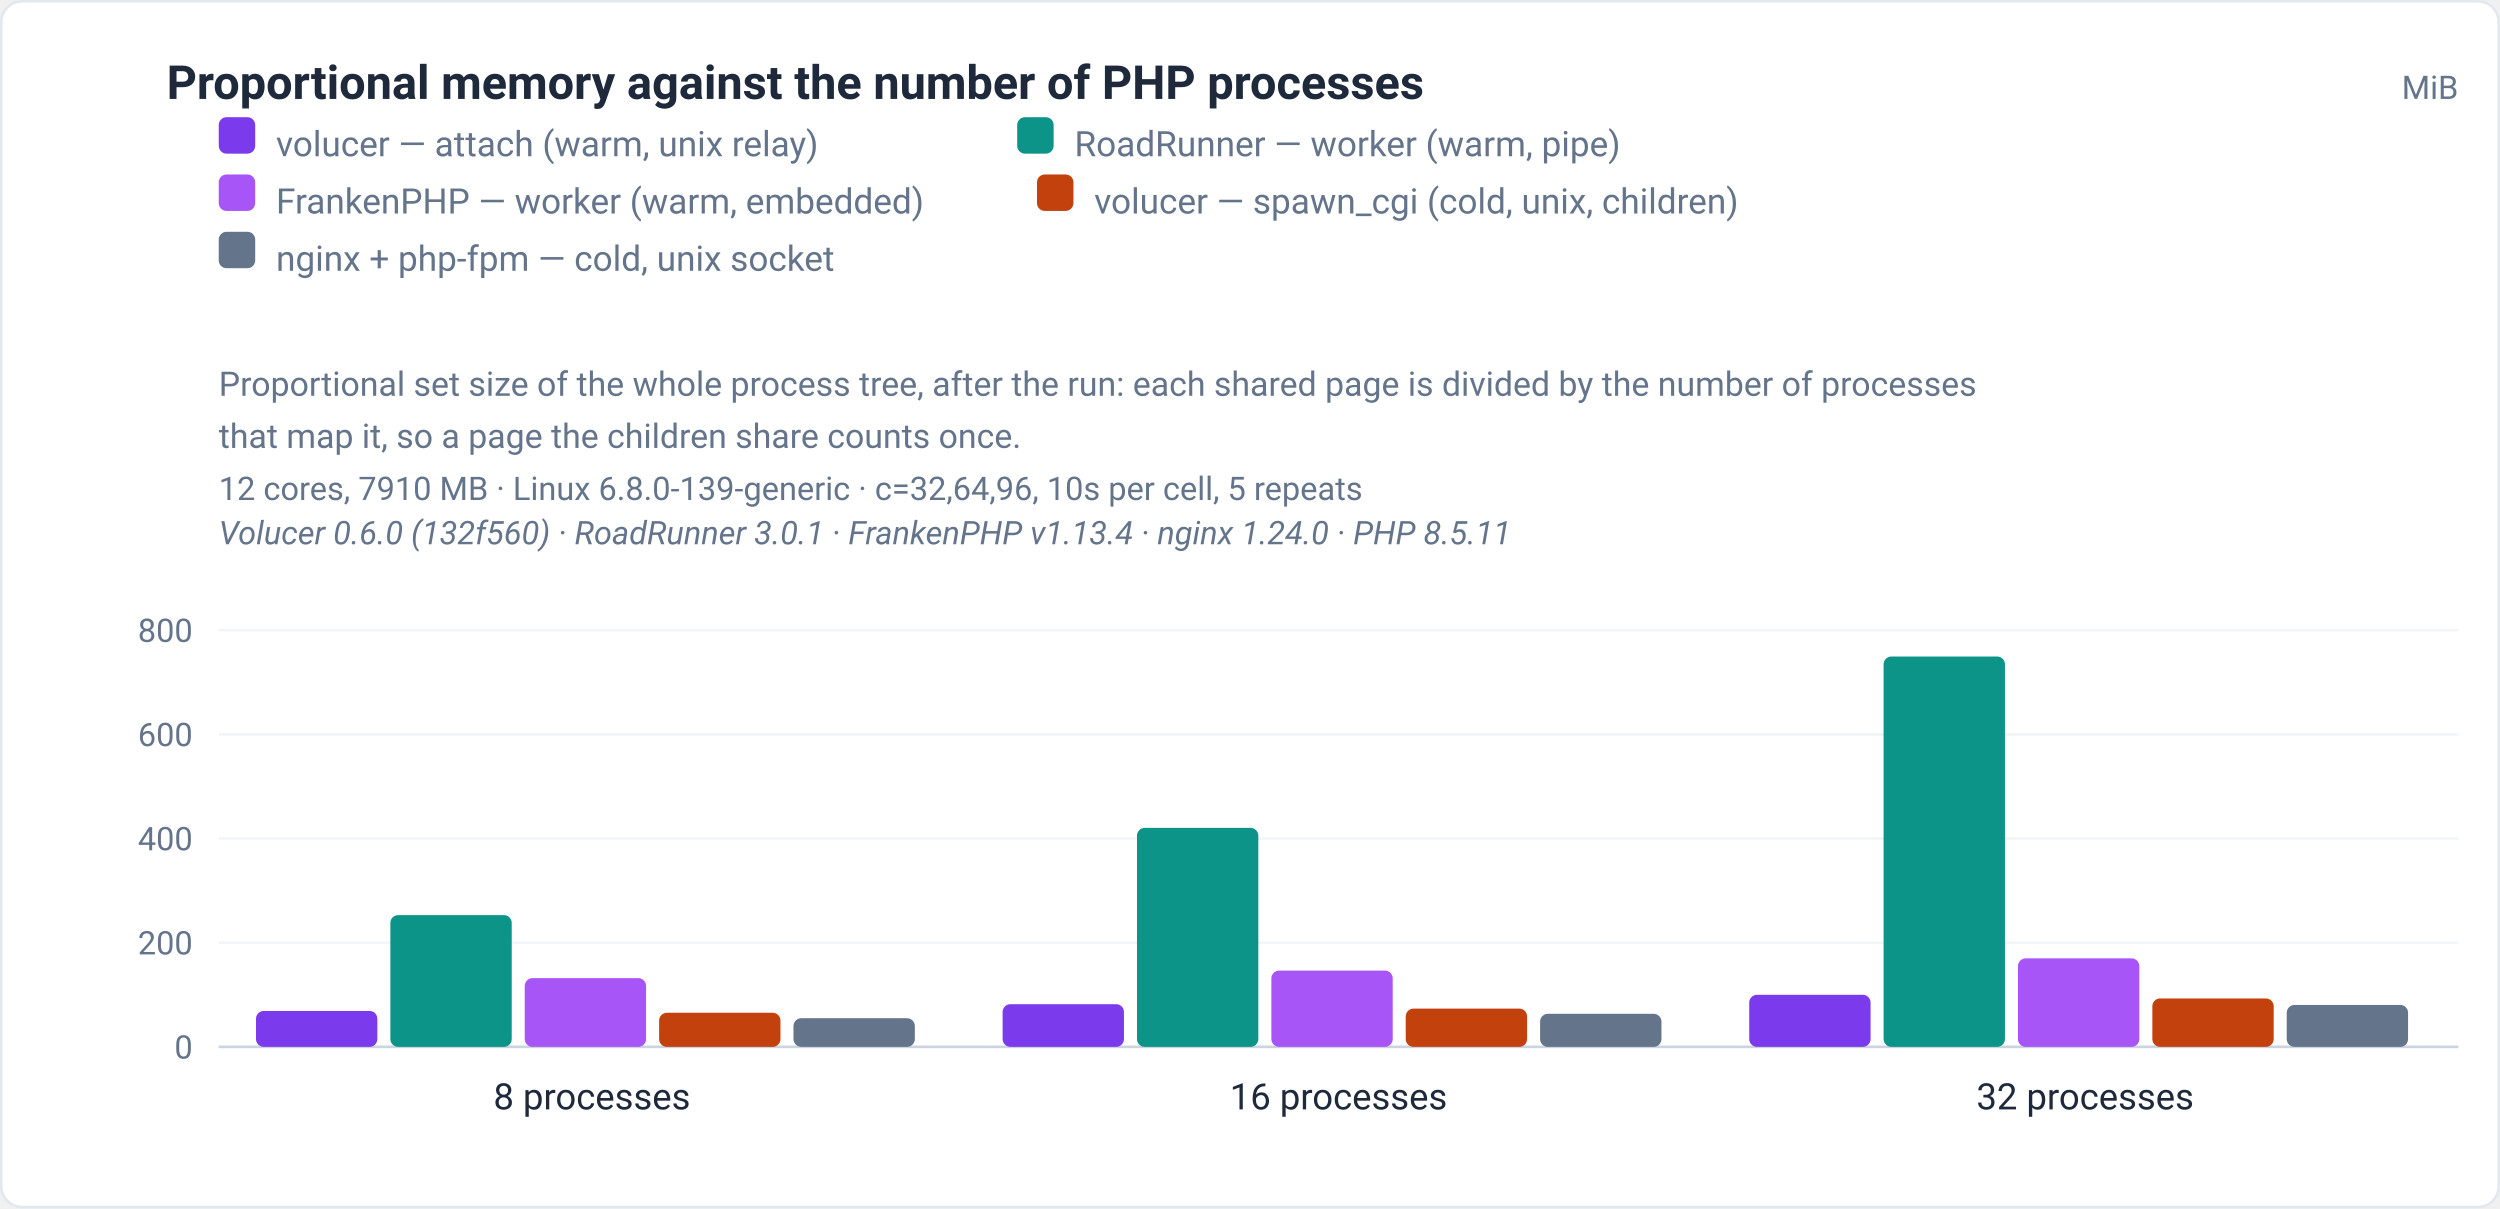
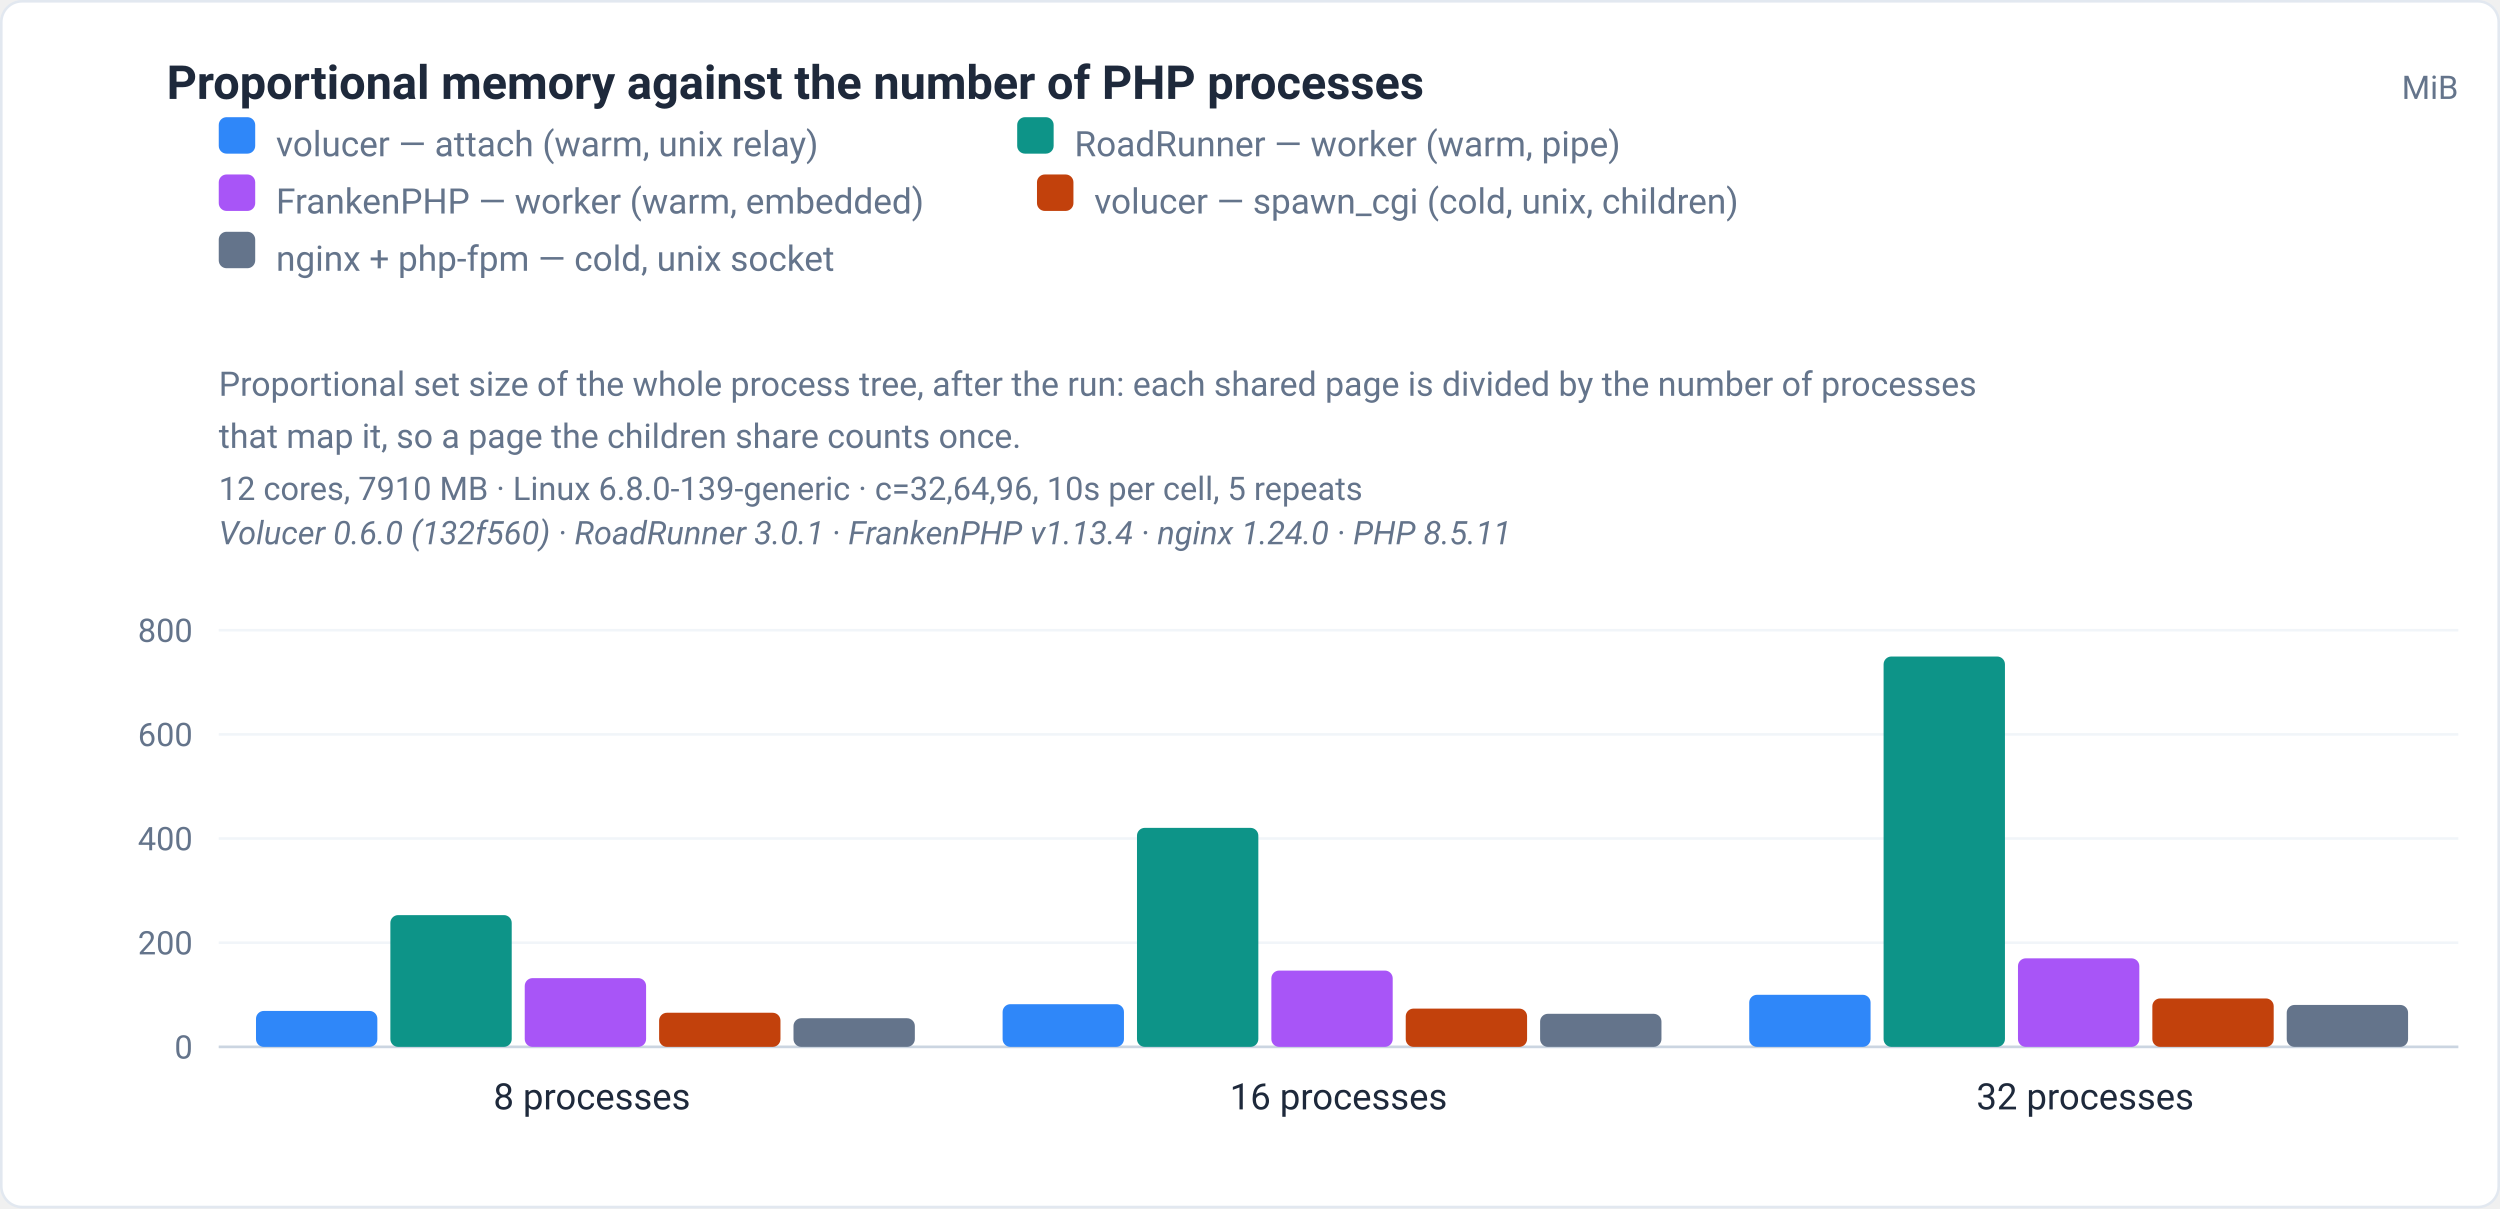
<svg xmlns="http://www.w3.org/2000/svg" width="960" height="464" viewBox="0 0 960 464" role="img" aria-label="Proportional memory against the number of PHP processes">
  <rect x="0.5" y="0.5" width="959" height="463" rx="8" fill="#ffffff" stroke="#e2e8f0" />
  <text x="64.0" y="38.0" font-family="-apple-system,BlinkMacSystemFont,'Segoe UI',Roboto,Helvetica,Arial,sans-serif" font-size="18" fill="#1e293b" text-anchor="start" font-weight="600">Proportional memory against the number of PHP processes</text>
-   <rect x="84.0" y="45.0" width="14" height="14" rx="3" fill="#7c3aed" />
+   <rect x="84.0" y="45.0" width="14" height="14" rx="3" fill="#2F87F9" />
  <text x="106.0" y="60.0" font-family="-apple-system,BlinkMacSystemFont,'Segoe UI',Roboto,Helvetica,Arial,sans-serif" font-size="13.5" fill="#64748b" text-anchor="start" font-weight="normal">volucer — attach (warm, unix relay)</text>
  <rect x="390.6" y="45.0" width="14" height="14" rx="3" fill="#0d9488" />
  <text x="412.6" y="60.0" font-family="-apple-system,BlinkMacSystemFont,'Segoe UI',Roboto,Helvetica,Arial,sans-serif" font-size="13.5" fill="#64748b" text-anchor="start" font-weight="normal">RoadRunner — worker (warm, pipe)</text>
  <rect x="84.0" y="67.0" width="14" height="14" rx="3" fill="#a855f7" />
  <text x="106.0" y="82.0" font-family="-apple-system,BlinkMacSystemFont,'Segoe UI',Roboto,Helvetica,Arial,sans-serif" font-size="13.5" fill="#64748b" text-anchor="start" font-weight="normal">FrankenPHP — worker (warm, embedded)</text>
  <rect x="398.2" y="67.0" width="14" height="14" rx="3" fill="#c2410c" />
  <text x="420.2" y="82.0" font-family="-apple-system,BlinkMacSystemFont,'Segoe UI',Roboto,Helvetica,Arial,sans-serif" font-size="13.5" fill="#64748b" text-anchor="start" font-weight="normal">volucer — spawn_cgi (cold, unix, children)</text>
  <rect x="84.0" y="89.0" width="14" height="14" rx="3" fill="#64748b" />
  <text x="106.0" y="104.0" font-family="-apple-system,BlinkMacSystemFont,'Segoe UI',Roboto,Helvetica,Arial,sans-serif" font-size="13.5" fill="#64748b" text-anchor="start" font-weight="normal">nginx + php-fpm — cold, unix socket</text>
  <text x="84.0" y="152.0" font-family="-apple-system,BlinkMacSystemFont,'Segoe UI',Roboto,Helvetica,Arial,sans-serif" font-size="13.0" fill="#64748b" text-anchor="start" font-weight="normal">Proportional set size of the whole process tree, after the run: each shared page is divided by the number of processes</text>
  <text x="84.0" y="172.0" font-family="-apple-system,BlinkMacSystemFont,'Segoe UI',Roboto,Helvetica,Arial,sans-serif" font-size="13.0" fill="#64748b" text-anchor="start" font-weight="normal">that map it, so a page the children share counts once.</text>
  <text x="84.0" y="192.0" font-family="-apple-system,BlinkMacSystemFont,'Segoe UI',Roboto,Helvetica,Arial,sans-serif" font-size="12.5" fill="#64748b" text-anchor="start" font-weight="normal">12 cores, 7910 MB · Linux 6.8.0-139-generic · c=32,64,96, 10s per cell, 5 repeats</text>
  <text x="84.0" y="209.0" font-family="-apple-system,BlinkMacSystemFont,'Segoe UI',Roboto,Helvetica,Arial,sans-serif" font-size="12.5" fill="#64748b" text-anchor="start" font-weight="normal" font-style="italic">Volucer 0.6.0 (132f560) · RoadRunner 3.0.1 · FrankenPHP v1.13.4 · nginx 1.24.0 · PHP 8.5.11</text>
  <line x1="84" y1="402.0" x2="944" y2="402.0" stroke="#f1f5f9" stroke-width="1" />
  <text x="74.0" y="406.5" font-family="-apple-system,BlinkMacSystemFont,'Segoe UI',Roboto,Helvetica,Arial,sans-serif" font-size="12.5" fill="#64748b" text-anchor="end" font-weight="normal">0</text>
  <line x1="84" y1="362.0" x2="944" y2="362.0" stroke="#f1f5f9" stroke-width="1" />
  <text x="74.0" y="366.5" font-family="-apple-system,BlinkMacSystemFont,'Segoe UI',Roboto,Helvetica,Arial,sans-serif" font-size="12.5" fill="#64748b" text-anchor="end" font-weight="normal">200</text>
  <line x1="84" y1="322.0" x2="944" y2="322.0" stroke="#f1f5f9" stroke-width="1" />
  <text x="74.0" y="326.5" font-family="-apple-system,BlinkMacSystemFont,'Segoe UI',Roboto,Helvetica,Arial,sans-serif" font-size="12.5" fill="#64748b" text-anchor="end" font-weight="normal">400</text>
  <line x1="84" y1="282.0" x2="944" y2="282.0" stroke="#f1f5f9" stroke-width="1" />
  <text x="74.0" y="286.5" font-family="-apple-system,BlinkMacSystemFont,'Segoe UI',Roboto,Helvetica,Arial,sans-serif" font-size="12.5" fill="#64748b" text-anchor="end" font-weight="normal">600</text>
  <line x1="84" y1="242.0" x2="944" y2="242.0" stroke="#f1f5f9" stroke-width="1" />
  <text x="74.0" y="246.5" font-family="-apple-system,BlinkMacSystemFont,'Segoe UI',Roboto,Helvetica,Arial,sans-serif" font-size="12.5" fill="#64748b" text-anchor="end" font-weight="normal">800</text>
  <line x1="84" y1="402" x2="944" y2="402" stroke="#cbd5e1" stroke-width="1" />
-   <rect x="98.3" y="388.2" width="46.6" height="13.8" rx="3" fill="#7c3aed" />
+   <rect x="98.3" y="388.2" width="46.6" height="13.8" rx="3" fill="#2F87F9" />
  <rect x="149.9" y="351.4" width="46.6" height="50.6" rx="3" fill="#0d9488" />
  <rect x="201.5" y="375.6" width="46.6" height="26.4" rx="3" fill="#a855f7" />
  <rect x="253.1" y="388.9" width="46.6" height="13.1" rx="3" fill="#c2410c" />
  <rect x="304.7" y="391.0" width="46.6" height="11.0" rx="3" fill="#64748b" />
  <text x="227.3" y="426.0" font-family="-apple-system,BlinkMacSystemFont,'Segoe UI',Roboto,Helvetica,Arial,sans-serif" font-size="14.0" fill="#1e293b" text-anchor="middle" font-weight="normal">8 processes</text>
-   <rect x="385.0" y="385.6" width="46.6" height="16.4" rx="3" fill="#7c3aed" />
+   <rect x="385.0" y="385.6" width="46.6" height="16.4" rx="3" fill="#2F87F9" />
  <rect x="436.6" y="317.9" width="46.6" height="84.1" rx="3" fill="#0d9488" />
  <rect x="488.2" y="372.7" width="46.6" height="29.3" rx="3" fill="#a855f7" />
  <rect x="539.8" y="387.3" width="46.6" height="14.7" rx="3" fill="#c2410c" />
  <rect x="591.4" y="389.3" width="46.6" height="12.7" rx="3" fill="#64748b" />
  <text x="514.0" y="426.0" font-family="-apple-system,BlinkMacSystemFont,'Segoe UI',Roboto,Helvetica,Arial,sans-serif" font-size="14.0" fill="#1e293b" text-anchor="middle" font-weight="normal">16 processes</text>
-   <rect x="671.7" y="382.0" width="46.6" height="20.0" rx="3" fill="#7c3aed" />
+   <rect x="671.7" y="382.0" width="46.6" height="20.0" rx="3" fill="#2F87F9" />
  <rect x="723.3" y="252.1" width="46.6" height="149.9" rx="3" fill="#0d9488" />
  <rect x="774.9" y="368.0" width="46.6" height="34.0" rx="3" fill="#a855f7" />
  <rect x="826.5" y="383.4" width="46.6" height="18.6" rx="3" fill="#c2410c" />
  <rect x="878.1" y="385.9" width="46.6" height="16.1" rx="3" fill="#64748b" />
  <text x="800.7" y="426.0" font-family="-apple-system,BlinkMacSystemFont,'Segoe UI',Roboto,Helvetica,Arial,sans-serif" font-size="14.0" fill="#1e293b" text-anchor="middle" font-weight="normal">32 processes</text>
  <text x="944.0" y="38.0" font-family="-apple-system,BlinkMacSystemFont,'Segoe UI',Roboto,Helvetica,Arial,sans-serif" font-size="12.5" fill="#64748b" text-anchor="end" font-weight="normal">MiB</text>
</svg>
